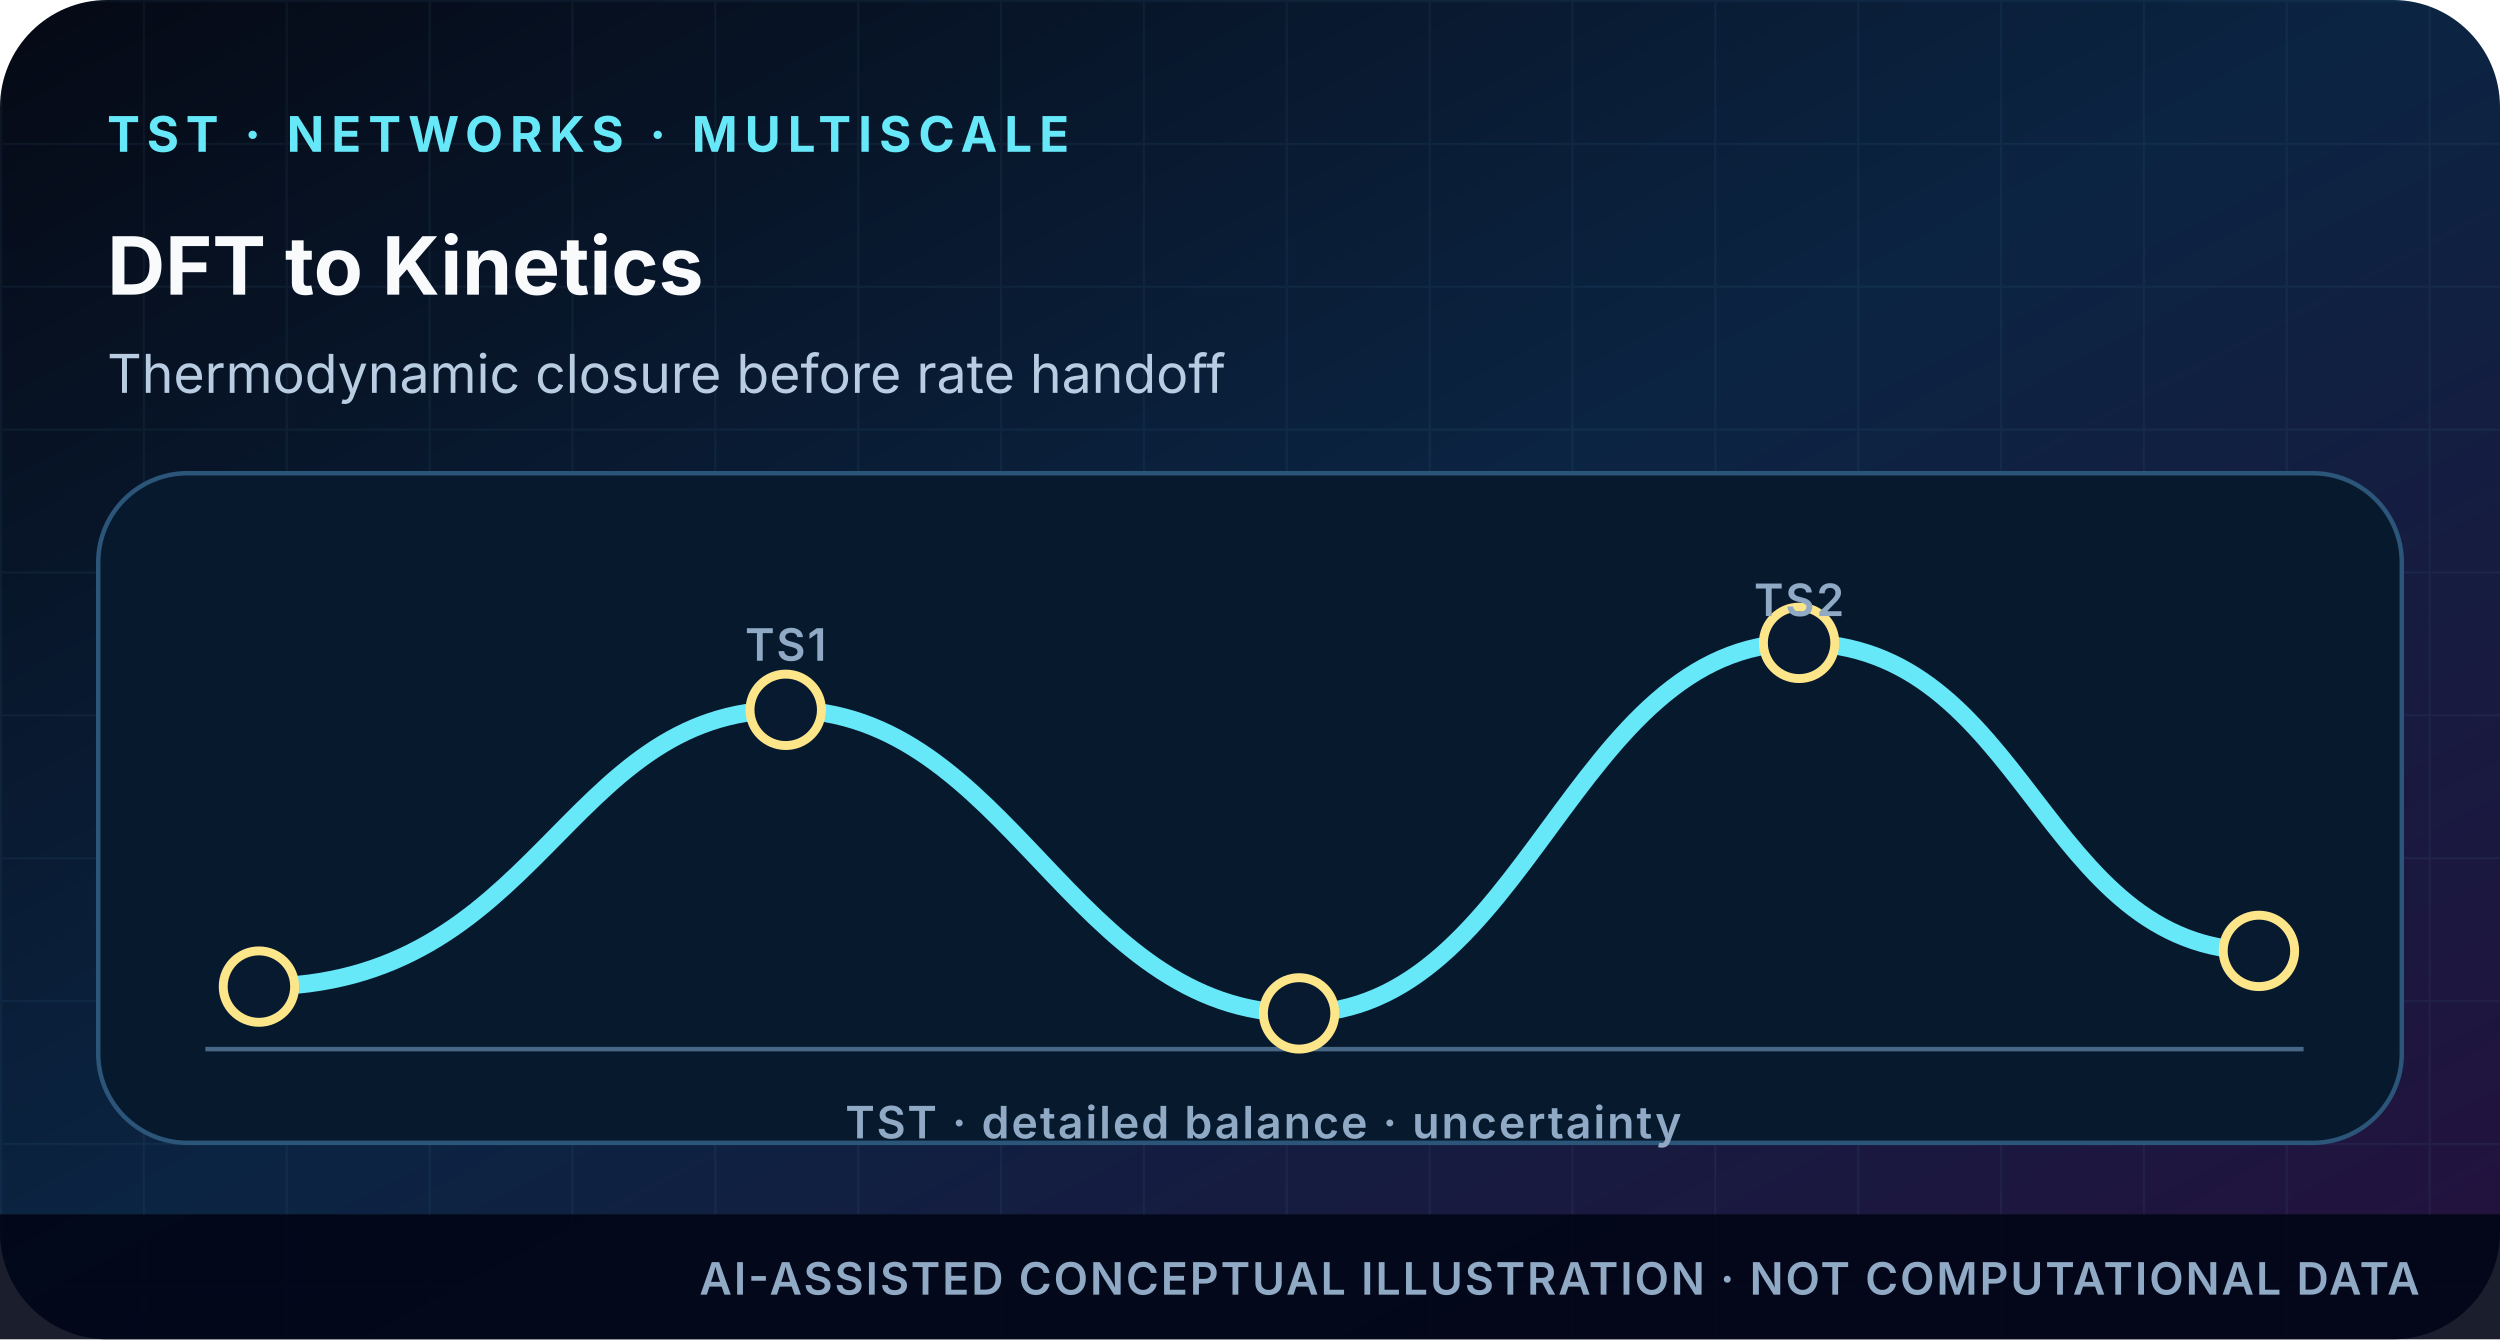
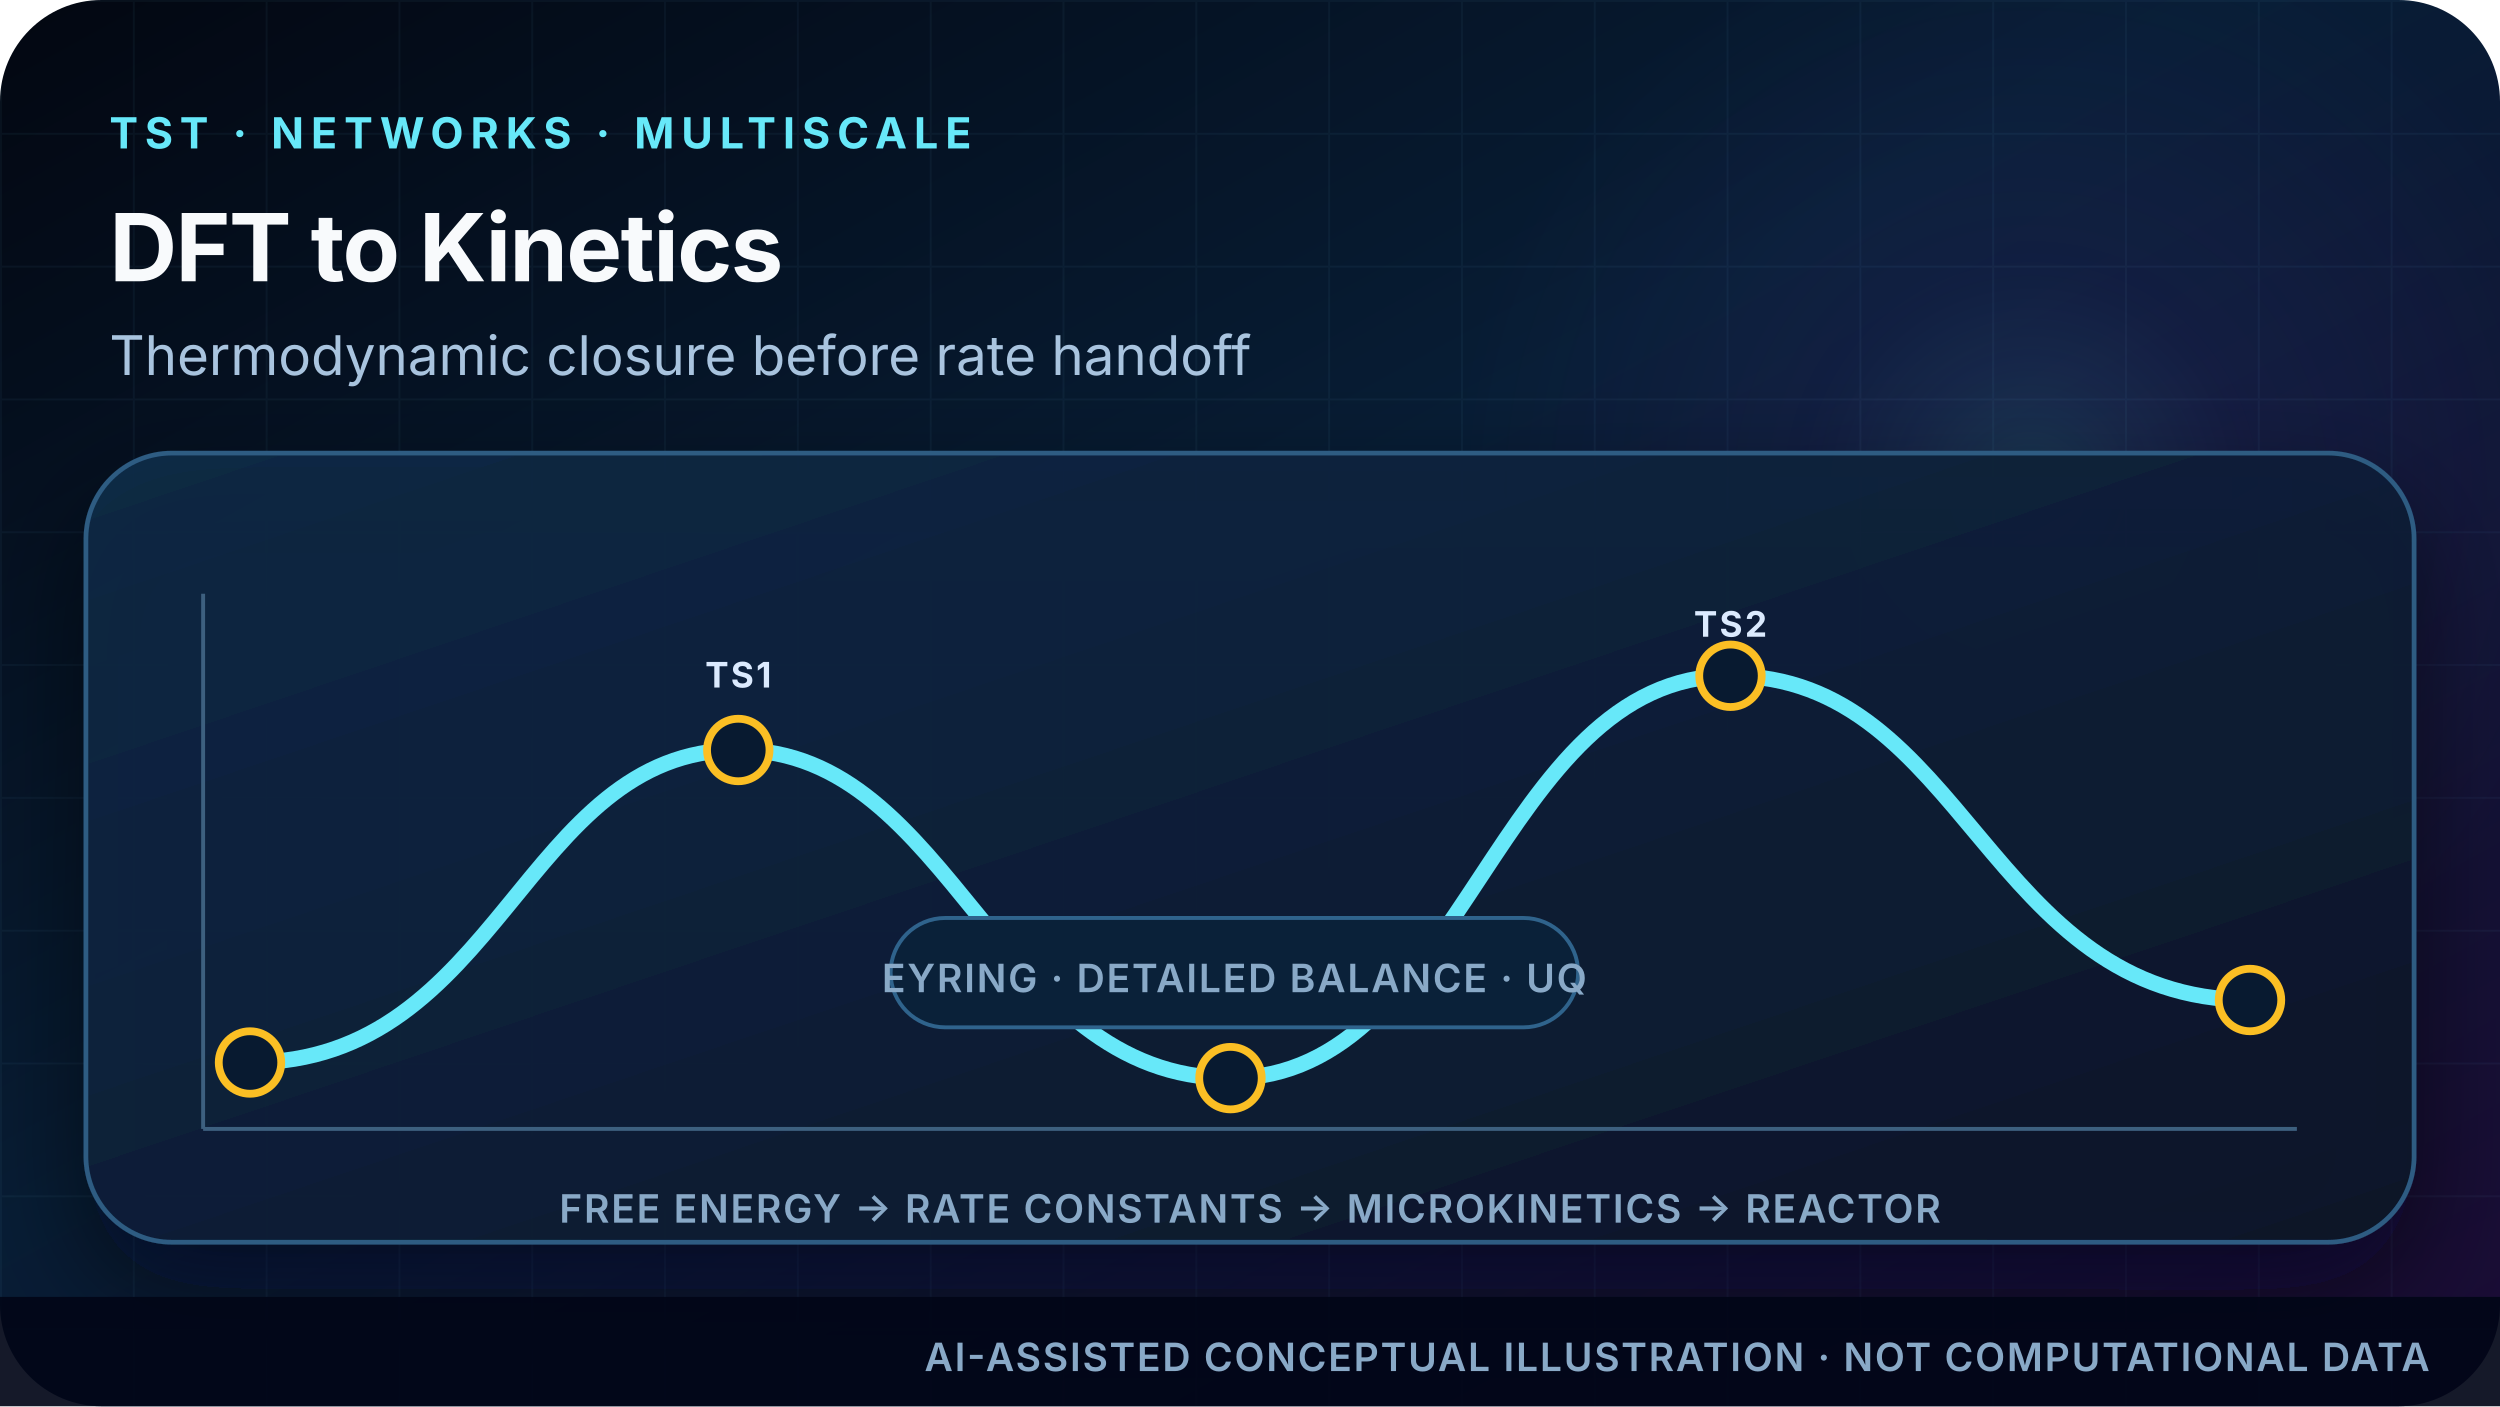
- <svg xmlns="http://www.w3.org/2000/svg" width="560" height="300" viewBox="0 0 560 300" role="img" aria-label="AI-assisted conceptual illustration; not computational data">
+ <svg xmlns="http://www.w3.org/2000/svg" width="640" height="360" viewBox="0 0 640 360" role="img" aria-label="AI-assisted conceptual illustration; not computational data">
  <defs>
    <linearGradient id="bg" x1="0" y1="0" x2="1" y2="1">
-       <stop stop-color="#050914" />
-       <stop offset=".48" stop-color="#0b2442" />
-       <stop offset="1" stop-color="#24113e" />
+       <stop stop-color="#030711" />
+       <stop offset=".44" stop-color="#071d35" />
+       <stop offset="1" stop-color="#1b0b35" />
    </linearGradient>
-     <linearGradient id="cyan" x1="0" x2="1">
-       <stop stop-color="#67e8f9" />
-       <stop offset="1" stop-color="#38bdf8" />
+     <linearGradient id="panel" x1="0" y1="0" x2="1" y2="1">
+       <stop stop-color="#0e2946" stop-opacity=".96" />
+       <stop offset="1" stop-color="#0a1427" stop-opacity=".98" />
    </linearGradient>
-     <linearGradient id="violet" x1="0" x2="1">
-       <stop stop-color="#c4b5fd" />
-       <stop offset="1" stop-color="#8b5cf6" />
+     <linearGradient id="cyan" x1="0" y1="0" x2="1" y2="1">
+       <stop stop-color="#a5f3fc" />
+       <stop offset=".48" stop-color="#22d3ee" />
+       <stop offset="1" stop-color="#0284c7" />
    </linearGradient>
-     <linearGradient id="gold" x1="0" x2="1">
-       <stop stop-color="#fde68a" />
-       <stop offset="1" stop-color="#f59e0b" />
+     <linearGradient id="violet" x1="0" y1="0" x2="1" y2="1">
+       <stop stop-color="#ddd6fe" />
+       <stop offset=".5" stop-color="#a78bfa" />
+       <stop offset="1" stop-color="#6d28d9" />
    </linearGradient>
-     <radialGradient id="orb">
-       <stop stop-color="#67e8f9" stop-opacity=".92" />
-       <stop offset=".45" stop-color="#8b5cf6" stop-opacity=".55" />
+     <linearGradient id="amber" x1="0" y1="0" x2="1" y2="1">
+       <stop stop-color="#fef3c7" />
+       <stop offset=".5" stop-color="#fbbf24" />
+       <stop offset="1" stop-color="#d97706" />
+     </linearGradient>
+     <linearGradient id="emerald" x1="0" y1="0" x2="1" y2="1">
+       <stop stop-color="#d1fae5" />
+       <stop offset=".5" stop-color="#34d399" />
+       <stop offset="1" stop-color="#059669" />
+     </linearGradient>
+     <linearGradient id="rose" x1="0" y1="0" x2="1" y2="1">
+       <stop stop-color="#ffe4e6" />
+       <stop offset=".5" stop-color="#fb7185" />
+       <stop offset="1" stop-color="#be123c" />
+     </linearGradient>
+     <radialGradient id="halo">
+       <stop stop-color="#67e8f9" stop-opacity=".7" />
+       <stop offset=".38" stop-color="#8b5cf6" stop-opacity=".28" />
      <stop offset="1" stop-color="#8b5cf6" stop-opacity="0" />
    </radialGradient>
-     <filter id="glow" x="-60%" y="-60%" width="220%" height="220%">
+     <pattern id="grid" width="34" height="34" patternUnits="userSpaceOnUse">
+       <path d="M34 0H0V34" fill="none" stroke="#7dd3fc" stroke-opacity=".045" stroke-width="1" />
+     </pattern>
+     <filter id="glow" x="-80%" y="-80%" width="260%" height="260%">
      <feGaussianBlur stdDeviation="7" result="b" />
      <feMerge>
        <feMergeNode in="b" />
        <feMergeNode in="SourceGraphic" />
      </feMerge>
    </filter>
-     <filter id="shadow" x="-30%" y="-30%" width="160%" height="160%">
-       <feDropShadow dx="0" dy="10" stdDeviation="12" flood-color="#020617" flood-opacity=".42" />
+     <filter id="soft" x="-40%" y="-40%" width="180%" height="180%">
+       <feGaussianBlur stdDeviation="18" />
    </filter>
-     <pattern id="grid" width="32" height="32" patternUnits="userSpaceOnUse">
-       <path d="M32 0H0V32" fill="none" stroke="#7dd3fc" stroke-opacity=".055" />
-     </pattern>
+     <filter id="shadow" x="-40%" y="-40%" width="180%" height="180%">
+       <feDropShadow dx="0" dy="12" stdDeviation="14" flood-color="#020617" flood-opacity=".55" />
+     </filter>
+     <marker id="arrow" markerWidth="10" markerHeight="10" refX="9" refY="5" orient="auto">
+       <path d="M0 0L10 5L0 10Z" fill="#67e8f9" />
+     </marker>
    <style>
-     .title{font:700 34px Inter,Arial,sans-serif;fill:#f8fafc;letter-spacing:-.7px}
-     .sub{font:400 15px Inter,Arial,sans-serif;fill:#a8c7e8}
-     .kicker{font:700 11px Inter,Arial,sans-serif;fill:#67e8f9;letter-spacing:1.6px}
-     .h{font:700 18px Inter,Arial,sans-serif;fill:#f8fafc}
-     .b{font:400 12px Inter,Arial,sans-serif;fill:#b8cce2}
-     .tiny{font:600 10px Inter,Arial,sans-serif;fill:#90aac5;letter-spacing:.45px}
-     .pill{fill:#0b1f36;stroke:#2f5d85;stroke-width:1}
-   </style>
+ .t{font-family:Inter,Segoe UI,Arial,sans-serif}.k{font-family:Inter,Segoe UI,Arial,sans-serif;font-weight:700;font-size:11px;fill:#67e8f9;letter-spacing:1.8px}.h1{font-family:Inter,Segoe UI,Arial,sans-serif;font-weight:700;font-size:42px;fill:#f8fafc;letter-spacing:-1px}.h2{font-family:Inter,Segoe UI,Arial,sans-serif;font-weight:700;font-size:24px;fill:#f8fafc;letter-spacing:-.4px}.s{font-family:Inter,Segoe UI,Arial,sans-serif;font-weight:400;font-size:14px;fill:#a9c4df}.b{font-family:Inter,Segoe UI,Arial,sans-serif;font-weight:500;font-size:12px;fill:#c7d9eb}.m{font-family:Inter,Segoe UI,Arial,sans-serif;font-weight:600;font-size:10px;fill:#89a9c7;letter-spacing:.45px}.n{font-family:Inter,Segoe UI,Arial,sans-serif;font-weight:700;font-size:9px;fill:#dbeafe;letter-spacing:.6px}.glass{fill:url(#panel);stroke:#2d5b82;stroke-width:1.2}.chip{fill:#0a2139;stroke:#2f638c;stroke-width:1}.hair{stroke:#4e789a;stroke-width:1}.axis{stroke:#3d607f;stroke-width:1}.dim{fill:#7e9bb8}.white{fill:#f8fafc}
+ </style>
  </defs>
-   <rect width="560" height="300" rx="24" fill="url(#bg)" />
-   <rect width="560" height="300" rx="24" fill="url(#grid)" />
-   <text x="24" y="34" class="kicker">TST · NETWORKS · MULTISCALE</text>
-   <text x="24" y="66" class="h" font-size="23">DFT to Kinetics</text>
-   <text x="24" y="88" class="b">Thermodynamic closure before rate handoff</text>
-   <rect x="22" y="106" width="516" height="150" rx="20" fill="#07192d" stroke="#2c557a" />
-   <g transform="translate(46 130)">
-     <path d="M0 105H470" stroke="#466786" />
-     <path d="M12 91C75 91 80 29 130 29s64 68 115 68 61-83 112-83 54 69 103 69" fill="none" stroke="#67e8f9" stroke-width="4" />
-     <g fill="#081a30" stroke="#fde68a" stroke-width="2">
-       <circle cx="12" cy="91" r="8" />
-       <circle cx="130" cy="29" r="8" />
-       <circle cx="245" cy="97" r="8" />
-       <circle cx="357" cy="14" r="8" />
-       <circle cx="460" cy="83" r="8" />
+   <rect width="640" height="360" rx="26" fill="url(#bg)" />
+   <rect width="640" height="360" rx="26" fill="url(#grid)" />
+   <circle cx="520" cy="125" r="150" fill="url(#halo)" opacity=".22" />
+   <text x="28" y="38" class="k">TST · NETWORKS · MULTISCALE</text>
+   <text x="28" y="72" class="h2" font-size="27">DFT to Kinetics</text>
+   <text x="28" y="96" class="s">Thermodynamic closure before rate handoff</text>
+   <rect x="22" y="116" width="596" height="202" rx="22" class="glass" filter="url(#shadow)" />
+   <g transform="translate(52 152)">
+     <path d="M0 137H536M0 0V137" class="axis" fill="none" />
+     <path d="M12 120C76 120 82 40 137 40s66 84 126 84 68-103 128-103 66 83 133 83" fill="none" stroke="#67e8f9" stroke-width="4" />
+     <g fill="#081a30" stroke="#fbbf24" stroke-width="2">
+       <circle cx="12" cy="120" r="8" />
+       <circle cx="137" cy="40" r="8" />
+       <circle cx="263" cy="124" r="8" />
+       <circle cx="391" cy="21" r="8" />
+       <circle cx="524" cy="104" r="8" />
    </g>
-     <text x="130" y="18" text-anchor="middle" class="tiny">TS1</text>
-     <text x="357" y="8" text-anchor="middle" class="tiny">TS2</text>
-     <text x="237" y="125" text-anchor="middle" class="tiny">TST · detailed balance · uncertainty</text>
+     <text x="137" y="24" text-anchor="middle" class="n">TS1</text>
+     <text x="391" y="11" text-anchor="middle" class="n">TS2</text>
+     <rect x="176" y="83" width="176" height="28" rx="14" class="chip" />
+     <text x="264" y="102" text-anchor="middle" class="m">EYRING · DETAILED BALANCE · UQ</text>
+     <text x="268" y="161" text-anchor="middle" class="m">FREE ENERGY → RATE CONSTANTS → MICROKINETICS → REACTOR</text>
  </g>
-   <rect x="0" y="272" width="560" height="28" fill="#020617" fill-opacity=".9" />
-   <text x="542" y="290" text-anchor="end" class="tiny" fill="#7dd3fc">AI-ASSISTED CONCEPTUAL ILLUSTRATION · NOT COMPUTATIONAL DATA</text>
+   <rect x="0" y="332" width="640" height="28" fill="#020617" fill-opacity=".92" />
+   <text x="622" y="351" text-anchor="end" class="m" fill="#7dd3fc">AI-ASSISTED CONCEPTUAL ILLUSTRATION · NOT COMPUTATIONAL DATA</text>
</svg>
